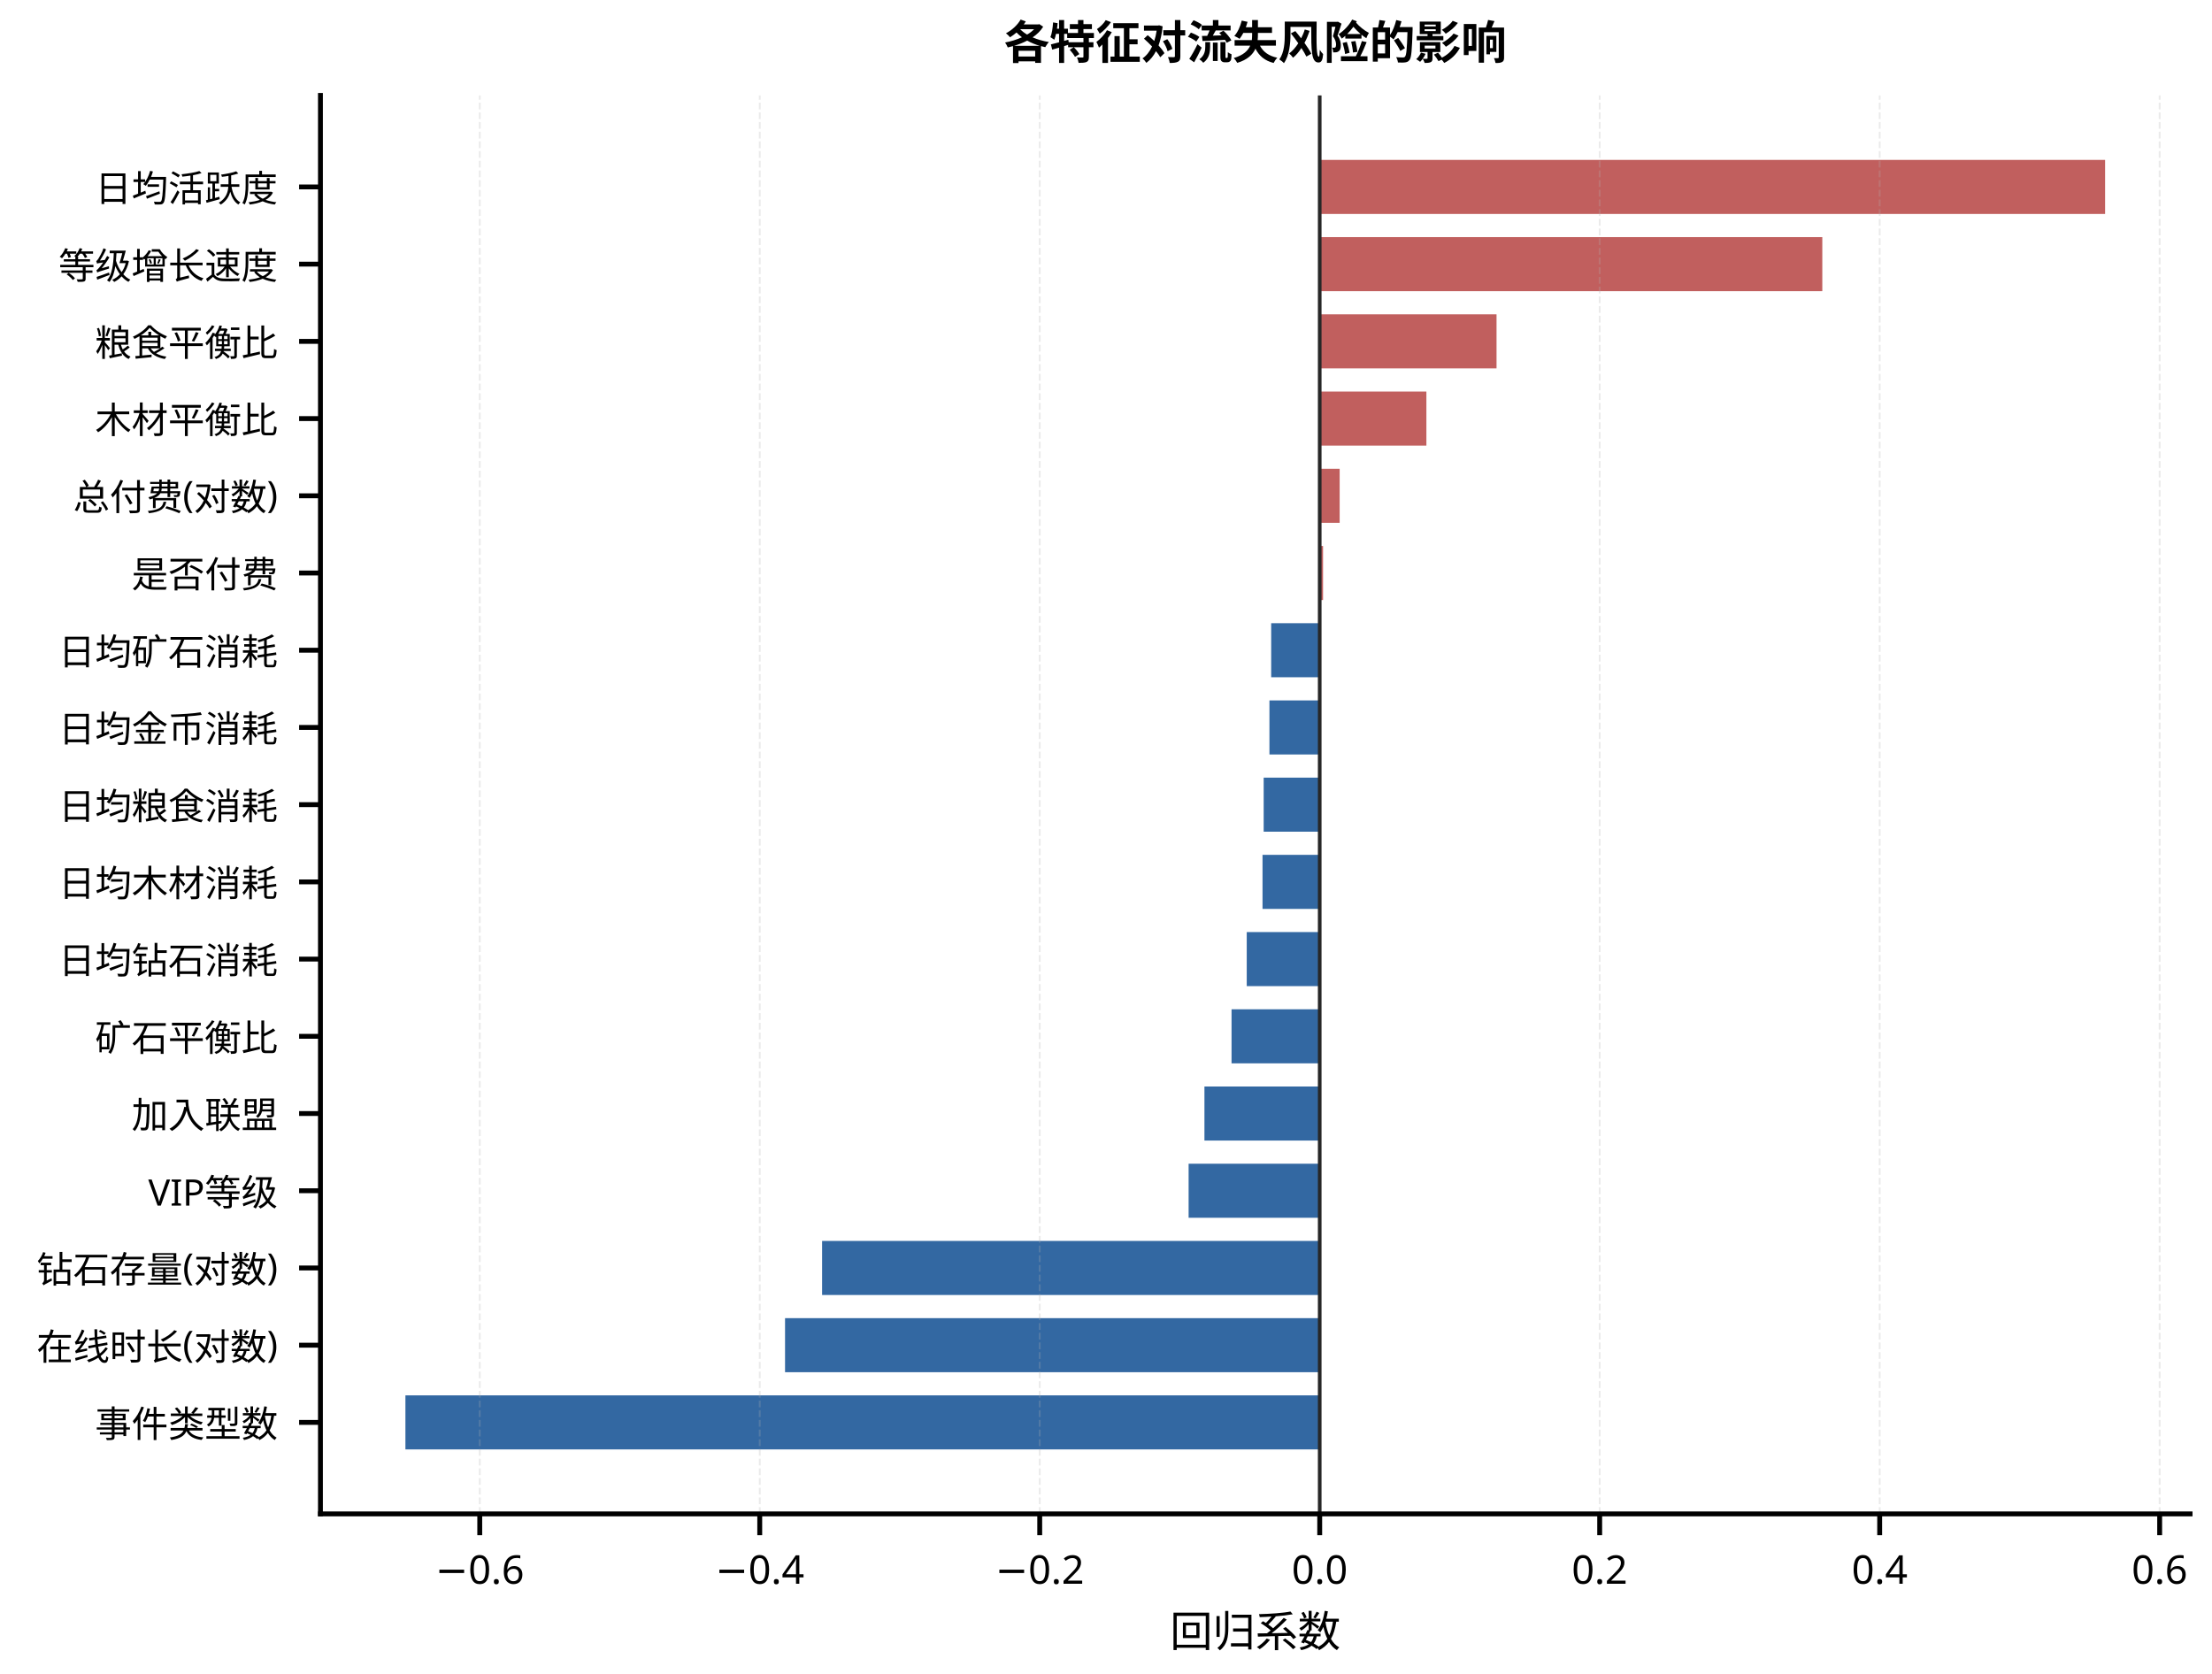
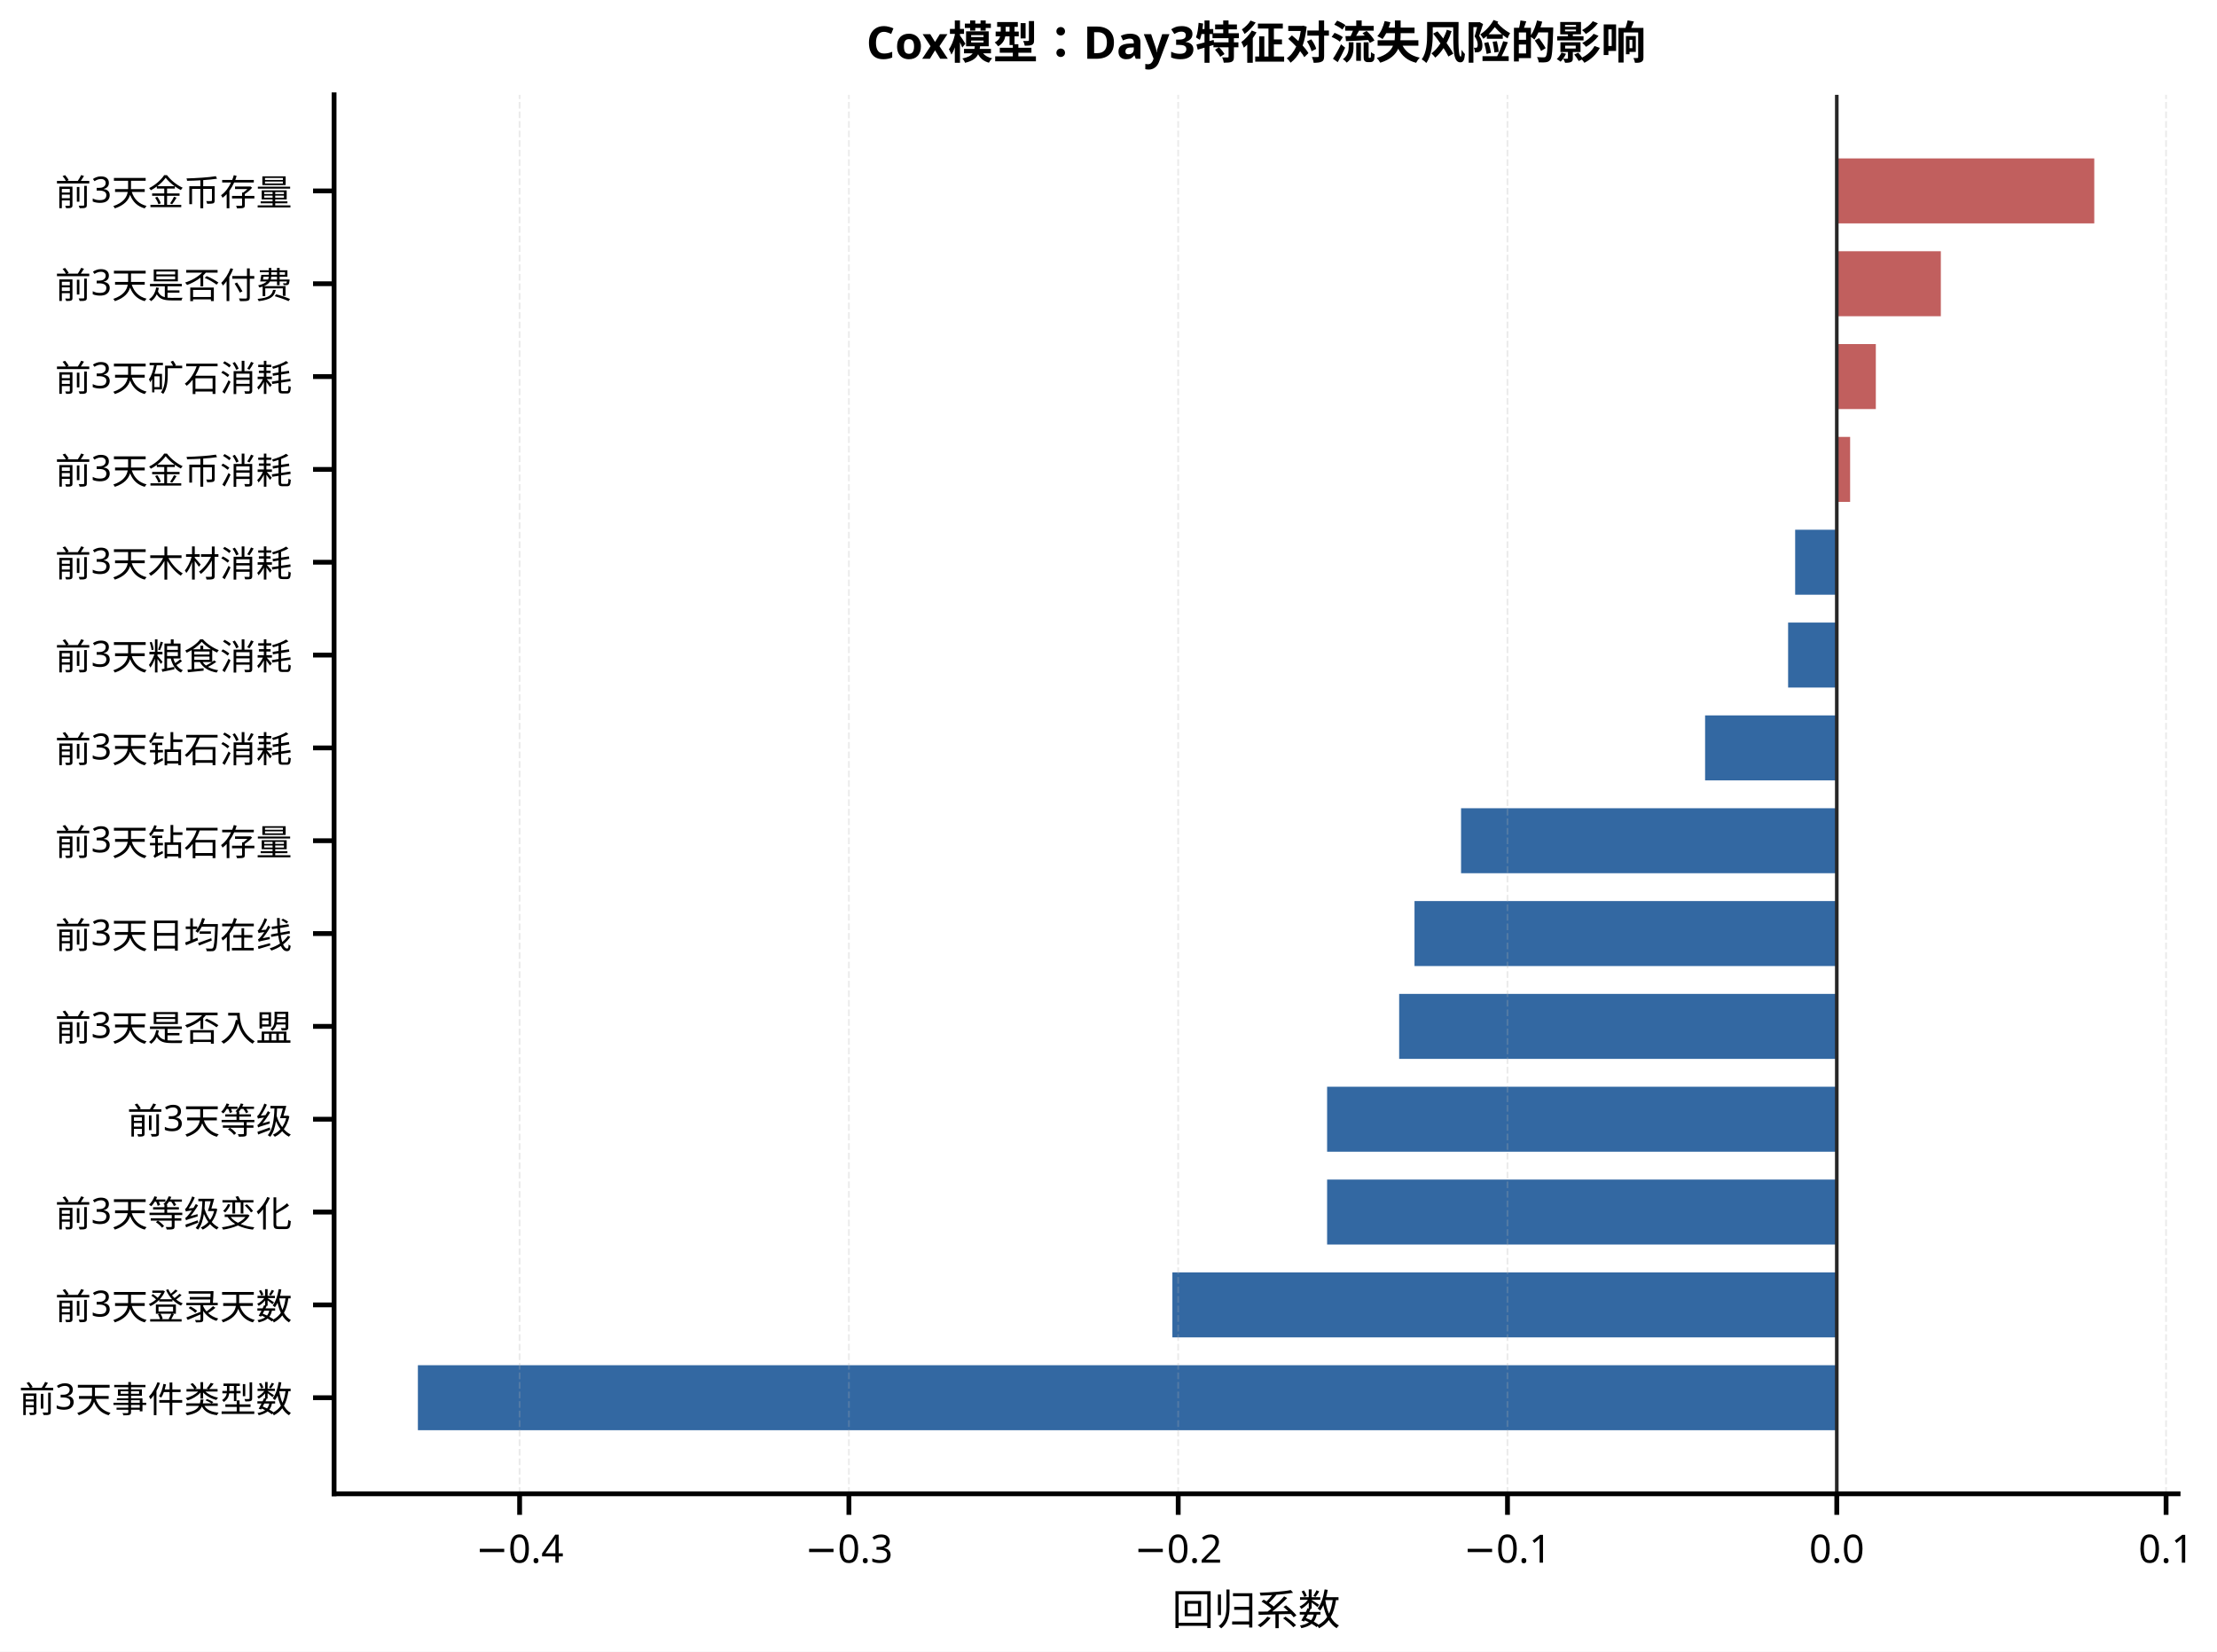
- <svg xmlns="http://www.w3.org/2000/svg" xmlns:xlink="http://www.w3.org/1999/xlink" width="363.1pt" height="274.792pt" viewBox="0 0 363.1 274.792" version="1.1">
+ <svg xmlns="http://www.w3.org/2000/svg" xmlns:xlink="http://www.w3.org/1999/xlink" width="368.977pt" height="274.909pt" viewBox="0 0 368.977 274.909" version="1.1">
  <defs>
    <style type="text/css">*{stroke-linejoin: round; stroke-linecap: butt}</style>
  </defs>
  <g id="figure_1">
    <g id="patch_1">
-       <path d="M 0 274.792  L 363.1 274.792  L 363.1 0  L 0 0  z " style="fill: #ffffff" />
+       <path d="M 0 274.909  L 368.977 274.909  L 368.977 0  L 0 0  z " style="fill: #ffffff" />
    </g>
    <g id="axes_1">
      <g id="patch_2">
-         <path d="M 52.6 248.512  L 359.5 248.512  L 359.5 15.664  L 52.6 15.664  z " style="fill: #ffffff" />
+         <path d="M 55.6 248.63  L 362.5 248.63  L 362.5 15.782  L 55.6 15.782  z " style="fill: #ffffff" />
      </g>
      <g id="patch_3">
-         <path d="M 216.63 237.928  L 66.55 237.928  L 66.55 229.056  L 216.63 229.056  z " clip-path="url(#pca690f336e)" style="fill: #0f4d92; opacity: 0.85" />
+         <path d="M 305.697 238.046  L 69.55 238.046  L 69.55 227.23  L 305.697 227.23  z " clip-path="url(#pf6b7ed64fd)" style="fill: #0f4d92; opacity: 0.85" />
      </g>
      <g id="patch_4">
-         <path d="M 216.63 225.253  L 128.866 225.253  L 128.866 216.38  L 216.63 216.38  z " clip-path="url(#pca690f336e)" style="fill: #0f4d92; opacity: 0.85" />
+         <path d="M 305.697 222.595  L 195.121 222.595  L 195.121 211.779  L 305.697 211.779  z " clip-path="url(#pf6b7ed64fd)" style="fill: #0f4d92; opacity: 0.85" />
      </g>
      <g id="patch_5">
-         <path d="M 216.63 212.578  L 134.948 212.578  L 134.948 203.705  L 216.63 203.705  z " clip-path="url(#pca690f336e)" style="fill: #0f4d92; opacity: 0.85" />
+         <path d="M 305.697 207.143  L 220.871 207.143  L 220.871 196.328  L 305.697 196.328  z " clip-path="url(#pf6b7ed64fd)" style="fill: #0f4d92; opacity: 0.85" />
      </g>
      <g id="patch_6">
-         <path d="M 216.63 199.902  L 195.111 199.902  L 195.111 191.029  L 216.63 191.029  z " clip-path="url(#pca690f336e)" style="fill: #0f4d92; opacity: 0.85" />
+         <path d="M 305.697 191.692  L 220.871 191.692  L 220.871 180.877  L 305.697 180.877  z " clip-path="url(#pf6b7ed64fd)" style="fill: #0f4d92; opacity: 0.85" />
      </g>
      <g id="patch_7">
-         <path d="M 216.63 187.227  L 197.709 187.227  L 197.709 178.354  L 216.63 178.354  z " clip-path="url(#pca690f336e)" style="fill: #0f4d92; opacity: 0.85" />
+         <path d="M 305.697 176.241  L 232.865 176.241  L 232.865 165.425  L 305.697 165.425  z " clip-path="url(#pf6b7ed64fd)" style="fill: #0f4d92; opacity: 0.85" />
      </g>
      <g id="patch_8">
-         <path d="M 216.63 174.551  L 202.158 174.551  L 202.158 165.678  L 216.63 165.678  z " clip-path="url(#pca690f336e)" style="fill: #0f4d92; opacity: 0.85" />
+         <path d="M 305.697 160.79  L 235.418 160.79  L 235.418 149.974  L 305.697 149.974  z " clip-path="url(#pf6b7ed64fd)" style="fill: #0f4d92; opacity: 0.85" />
      </g>
      <g id="patch_9">
-         <path d="M 216.63 161.876  L 204.653 161.876  L 204.653 153.003  L 216.63 153.003  z " clip-path="url(#pca690f336e)" style="fill: #0f4d92; opacity: 0.85" />
+         <path d="M 305.697 145.339  L 243.165 145.339  L 243.165 134.523  L 305.697 134.523  z " clip-path="url(#pf6b7ed64fd)" style="fill: #0f4d92; opacity: 0.85" />
      </g>
      <g id="patch_10">
-         <path d="M 216.63 149.2  L 207.243 149.2  L 207.243 140.327  L 216.63 140.327  z " clip-path="url(#pca690f336e)" style="fill: #0f4d92; opacity: 0.85" />
+         <path d="M 305.697 129.888  L 283.78 129.888  L 283.78 119.072  L 305.697 119.072  z " clip-path="url(#pf6b7ed64fd)" style="fill: #0f4d92; opacity: 0.85" />
      </g>
      <g id="patch_11">
-         <path d="M 216.63 136.525  L 207.432 136.525  L 207.432 127.652  L 216.63 127.652  z " clip-path="url(#pca690f336e)" style="fill: #0f4d92; opacity: 0.85" />
+         <path d="M 305.697 114.437  L 297.596 114.437  L 297.596 103.621  L 305.697 103.621  z " clip-path="url(#pf6b7ed64fd)" style="fill: #0f4d92; opacity: 0.85" />
      </g>
      <g id="patch_12">
-         <path d="M 216.63 123.849  L 208.378 123.849  L 208.378 114.977  L 216.63 114.977  z " clip-path="url(#pca690f336e)" style="fill: #0f4d92; opacity: 0.85" />
+         <path d="M 305.697 98.986  L 298.769 98.986  L 298.769 88.17  L 305.697 88.17  z " clip-path="url(#pf6b7ed64fd)" style="fill: #0f4d92; opacity: 0.85" />
      </g>
      <g id="patch_13">
-         <path d="M 216.63 111.174  L 208.664 111.174  L 208.664 102.301  L 216.63 102.301  z " clip-path="url(#pca690f336e)" style="fill: #0f4d92; opacity: 0.85" />
+         <path d="M 305.697 83.535  L 307.917 83.535  L 307.917 72.719  L 305.697 72.719  z " clip-path="url(#pf6b7ed64fd)" style="fill: #b64342; opacity: 0.85" />
      </g>
      <g id="patch_14">
-         <path d="M 216.63 98.499  L 217.177 98.499  L 217.177 89.626  L 216.63 89.626  z " clip-path="url(#pca690f336e)" style="fill: #b64342; opacity: 0.85" />
+         <path d="M 305.697 68.084  L 312.195 68.084  L 312.195 57.268  L 305.697 57.268  z " clip-path="url(#pf6b7ed64fd)" style="fill: #b64342; opacity: 0.85" />
      </g>
      <g id="patch_15">
-         <path d="M 216.63 85.823  L 219.904 85.823  L 219.904 76.95  L 216.63 76.95  z " clip-path="url(#pca690f336e)" style="fill: #b64342; opacity: 0.85" />
+         <path d="M 305.697 52.633  L 323.014 52.633  L 323.014 41.817  L 305.697 41.817  z " clip-path="url(#pf6b7ed64fd)" style="fill: #b64342; opacity: 0.85" />
      </g>
      <g id="patch_16">
-         <path d="M 216.63 73.148  L 234.142 73.148  L 234.142 64.275  L 216.63 64.275  z " clip-path="url(#pca690f336e)" style="fill: #b64342; opacity: 0.85" />
-       </g>
-       <g id="patch_17">
-         <path d="M 216.63 60.472  L 245.657 60.472  L 245.657 51.599  L 216.63 51.599  z " clip-path="url(#pca690f336e)" style="fill: #b64342; opacity: 0.85" />
-       </g>
-       <g id="patch_18">
-         <path d="M 216.63 47.797  L 299.131 47.797  L 299.131 38.924  L 216.63 38.924  z " clip-path="url(#pca690f336e)" style="fill: #b64342; opacity: 0.85" />
-       </g>
-       <g id="patch_19">
-         <path d="M 216.63 35.121  L 345.55 35.121  L 345.55 26.248  L 216.63 26.248  z " clip-path="url(#pca690f336e)" style="fill: #b64342; opacity: 0.85" />
+         <path d="M 305.697 37.181  L 348.55 37.181  L 348.55 26.366  L 305.697 26.366  z " clip-path="url(#pf6b7ed64fd)" style="fill: #b64342; opacity: 0.85" />
      </g>
      <g id="matplotlib.axis_1">
        <g id="xtick_1">
          <g id="line2d_1">
-             <path d="M 78.751 248.512  L 78.751 15.664  " clip-path="url(#pca690f336e)" style="fill: none; stroke-dasharray: 1.11,0.48; stroke-dashoffset: 0; stroke: #b0b0b0; stroke-opacity: 0.25; stroke-width: 0.3" />
+             <path d="M 86.48 248.63  L 86.48 15.782  " clip-path="url(#pf6b7ed64fd)" style="fill: none; stroke-dasharray: 1.11,0.48; stroke-dashoffset: 0; stroke: #b0b0b0; stroke-opacity: 0.25; stroke-width: 0.3" />
          </g>
          <g id="line2d_2">
            <defs>
-               <path id="mbbaf8c9434" d="M 0 0  L 0 3.5  " style="stroke: #000000; stroke-width: 0.8" />
+               <path id="m5542399eef" d="M 0 0  L 0 3.5  " style="stroke: #000000; stroke-width: 0.8" />
            </defs>
            <g>
-               <use xlink:href="#mbbaf8c9434" x="78.751" y="248.512" style="stroke: #000000; stroke-width: 0.8" />
+               <use xlink:href="#m5542399eef" x="86.48" y="248.63" style="stroke: #000000; stroke-width: 0.8" />
            </g>
          </g>
          <g id="text_1">
-             <text style="font-size: 6.5px; font-family: 'SimHei', 'Microsoft YaHei', sans-serif; text-anchor: middle" x="78.751" y="259.981" transform="rotate(-0 78.75148 259.9812)">−0.6</text>
+             <text style="font-size: 6.5px; font-family: 'SimHei', 'Microsoft YaHei', sans-serif; text-anchor: middle" x="86.48" y="260.098" transform="rotate(-0 86.48019 260.0984)">−0.4</text>
          </g>
        </g>
        <g id="xtick_2">
          <g id="line2d_3">
-             <path d="M 124.711 248.512  L 124.711 15.664  " clip-path="url(#pca690f336e)" style="fill: none; stroke-dasharray: 1.11,0.48; stroke-dashoffset: 0; stroke: #b0b0b0; stroke-opacity: 0.25; stroke-width: 0.3" />
+             <path d="M 141.284 248.63  L 141.284 15.782  " clip-path="url(#pf6b7ed64fd)" style="fill: none; stroke-dasharray: 1.11,0.48; stroke-dashoffset: 0; stroke: #b0b0b0; stroke-opacity: 0.25; stroke-width: 0.3" />
          </g>
          <g id="line2d_4">
            <g>
-               <use xlink:href="#mbbaf8c9434" x="124.711" y="248.512" style="stroke: #000000; stroke-width: 0.8" />
+               <use xlink:href="#m5542399eef" x="141.284" y="248.63" style="stroke: #000000; stroke-width: 0.8" />
            </g>
          </g>
          <g id="text_2">
-             <text style="font-size: 6.5px; font-family: 'SimHei', 'Microsoft YaHei', sans-serif; text-anchor: middle" x="124.711" y="259.981" transform="rotate(-0 124.7108 259.9812)">−0.4</text>
+             <text style="font-size: 6.5px; font-family: 'SimHei', 'Microsoft YaHei', sans-serif; text-anchor: middle" x="141.284" y="260.098" transform="rotate(-0 141.2845 260.0984)">−0.3</text>
          </g>
        </g>
        <g id="xtick_3">
          <g id="line2d_5">
-             <path d="M 170.67 248.512  L 170.67 15.664  " clip-path="url(#pca690f336e)" style="fill: none; stroke-dasharray: 1.11,0.48; stroke-dashoffset: 0; stroke: #b0b0b0; stroke-opacity: 0.25; stroke-width: 0.3" />
+             <path d="M 196.089 248.63  L 196.089 15.782  " clip-path="url(#pf6b7ed64fd)" style="fill: none; stroke-dasharray: 1.11,0.48; stroke-dashoffset: 0; stroke: #b0b0b0; stroke-opacity: 0.25; stroke-width: 0.3" />
          </g>
          <g id="line2d_6">
            <g>
-               <use xlink:href="#mbbaf8c9434" x="170.67" y="248.512" style="stroke: #000000; stroke-width: 0.8" />
+               <use xlink:href="#m5542399eef" x="196.089" y="248.63" style="stroke: #000000; stroke-width: 0.8" />
            </g>
          </g>
          <g id="text_3">
-             <text style="font-size: 6.5px; font-family: 'SimHei', 'Microsoft YaHei', sans-serif; text-anchor: middle" x="170.67" y="259.981" transform="rotate(-0 170.6702 259.9812)">−0.2</text>
+             <text style="font-size: 6.5px; font-family: 'SimHei', 'Microsoft YaHei', sans-serif; text-anchor: middle" x="196.089" y="260.098" transform="rotate(-0 196.0887 260.0984)">−0.2</text>
          </g>
        </g>
        <g id="xtick_4">
          <g id="line2d_7">
-             <path d="M 216.63 248.512  L 216.63 15.664  " clip-path="url(#pca690f336e)" style="fill: none; stroke-dasharray: 1.11,0.48; stroke-dashoffset: 0; stroke: #b0b0b0; stroke-opacity: 0.25; stroke-width: 0.3" />
+             <path d="M 250.893 248.63  L 250.893 15.782  " clip-path="url(#pf6b7ed64fd)" style="fill: none; stroke-dasharray: 1.11,0.48; stroke-dashoffset: 0; stroke: #b0b0b0; stroke-opacity: 0.25; stroke-width: 0.3" />
          </g>
          <g id="line2d_8">
            <g>
-               <use xlink:href="#mbbaf8c9434" x="216.63" y="248.512" style="stroke: #000000; stroke-width: 0.8" />
+               <use xlink:href="#m5542399eef" x="250.893" y="248.63" style="stroke: #000000; stroke-width: 0.8" />
            </g>
          </g>
          <g id="text_4">
-             <text style="font-size: 6.5px; font-family: 'SimHei', 'Microsoft YaHei', sans-serif; text-anchor: middle" x="216.63" y="259.981" transform="rotate(-0 216.6296 259.9812)">0.0</text>
+             <text style="font-size: 6.5px; font-family: 'SimHei', 'Microsoft YaHei', sans-serif; text-anchor: middle" x="250.893" y="260.098" transform="rotate(-0 250.893 260.0984)">−0.1</text>
          </g>
        </g>
        <g id="xtick_5">
          <g id="line2d_9">
-             <path d="M 262.589 248.512  L 262.589 15.664  " clip-path="url(#pca690f336e)" style="fill: none; stroke-dasharray: 1.11,0.48; stroke-dashoffset: 0; stroke: #b0b0b0; stroke-opacity: 0.25; stroke-width: 0.3" />
+             <path d="M 305.697 248.63  L 305.697 15.782  " clip-path="url(#pf6b7ed64fd)" style="fill: none; stroke-dasharray: 1.11,0.48; stroke-dashoffset: 0; stroke: #b0b0b0; stroke-opacity: 0.25; stroke-width: 0.3" />
          </g>
          <g id="line2d_10">
            <g>
-               <use xlink:href="#mbbaf8c9434" x="262.589" y="248.512" style="stroke: #000000; stroke-width: 0.8" />
+               <use xlink:href="#m5542399eef" x="305.697" y="248.63" style="stroke: #000000; stroke-width: 0.8" />
            </g>
          </g>
          <g id="text_5">
-             <text style="font-size: 6.5px; font-family: 'SimHei', 'Microsoft YaHei', sans-serif; text-anchor: middle" x="262.589" y="259.981" transform="rotate(-0 262.5889 259.9812)">0.2</text>
+             <text style="font-size: 6.5px; font-family: 'SimHei', 'Microsoft YaHei', sans-serif; text-anchor: middle" x="305.697" y="260.098" transform="rotate(-0 305.6973 260.0984)">0.0</text>
          </g>
        </g>
        <g id="xtick_6">
          <g id="line2d_11">
-             <path d="M 308.548 248.512  L 308.548 15.664  " clip-path="url(#pca690f336e)" style="fill: none; stroke-dasharray: 1.11,0.48; stroke-dashoffset: 0; stroke: #b0b0b0; stroke-opacity: 0.25; stroke-width: 0.3" />
+             <path d="M 360.502 248.63  L 360.502 15.782  " clip-path="url(#pf6b7ed64fd)" style="fill: none; stroke-dasharray: 1.11,0.48; stroke-dashoffset: 0; stroke: #b0b0b0; stroke-opacity: 0.25; stroke-width: 0.3" />
          </g>
          <g id="line2d_12">
            <g>
-               <use xlink:href="#mbbaf8c9434" x="308.548" y="248.512" style="stroke: #000000; stroke-width: 0.8" />
+               <use xlink:href="#m5542399eef" x="360.502" y="248.63" style="stroke: #000000; stroke-width: 0.8" />
            </g>
          </g>
          <g id="text_6">
-             <text style="font-size: 6.5px; font-family: 'SimHei', 'Microsoft YaHei', sans-serif; text-anchor: middle" x="308.548" y="259.981" transform="rotate(-0 308.5483 259.9812)">0.4</text>
-           </g>
-         </g>
-         <g id="xtick_7">
-           <g id="line2d_13">
-             <path d="M 354.508 248.512  L 354.508 15.664  " clip-path="url(#pca690f336e)" style="fill: none; stroke-dasharray: 1.11,0.48; stroke-dashoffset: 0; stroke: #b0b0b0; stroke-opacity: 0.25; stroke-width: 0.3" />
-           </g>
-           <g id="line2d_14">
-             <g>
-               <use xlink:href="#mbbaf8c9434" x="354.508" y="248.512" style="stroke: #000000; stroke-width: 0.8" />
-             </g>
-           </g>
-           <g id="text_7">
-             <text style="font-size: 6.5px; font-family: 'SimHei', 'Microsoft YaHei', sans-serif; text-anchor: middle" x="354.508" y="259.981" transform="rotate(-0 354.5077 259.9812)">0.6</text>
-           </g>
-         </g>
-         <g id="text_8">
-           <text style="font-size: 7px; font-family: 'SimHei', 'Microsoft YaHei', sans-serif; text-anchor: middle" x="206.05" y="270.317" transform="rotate(-0 206.05 270.3171)">回归系数</text>
+             <text style="font-size: 6.5px; font-family: 'SimHei', 'Microsoft YaHei', sans-serif; text-anchor: middle" x="360.502" y="260.098" transform="rotate(-0 360.5016 260.0984)">0.1</text>
+           </g>
+         </g>
+         <g id="text_7">
+           <text style="font-size: 7px; font-family: 'SimHei', 'Microsoft YaHei', sans-serif; text-anchor: middle" x="209.05" y="270.434" transform="rotate(-0 209.05 270.4343)">回归系数</text>
        </g>
      </g>
      <g id="matplotlib.axis_2">
        <g id="ytick_1">
+           <g id="line2d_13">
+             <defs>
+               <path id="m5157fb17d8" d="M 0 0  L -3.5 0  " style="stroke: #000000; stroke-width: 0.8" />
+             </defs>
+             <g>
+               <use xlink:href="#m5157fb17d8" x="55.6" y="232.638" style="stroke: #000000; stroke-width: 0.8" />
+             </g>
+           </g>
+           <g id="text_8">
+             <text style="font-size: 6px; font-family: 'SimHei', 'Microsoft YaHei', sans-serif; text-anchor: end" x="48.6" y="235.075" transform="rotate(-0 48.6 235.0753)">前3天事件类型数</text>
+           </g>
+         </g>
+         <g id="ytick_2">
+           <g id="line2d_14">
+             <g>
+               <use xlink:href="#m5157fb17d8" x="55.6" y="217.187" style="stroke: #000000; stroke-width: 0.8" />
+             </g>
+           </g>
+           <g id="text_9">
+             <text style="font-size: 6px; font-family: 'SimHei', 'Microsoft YaHei', sans-serif; text-anchor: end" x="48.6" y="219.612" transform="rotate(-0 48.6 219.6124)">前3天登录天数</text>
+           </g>
+         </g>
+         <g id="ytick_3">
          <g id="line2d_15">
-             <defs>
-               <path id="m8bf731467e" d="M 0 0  L -3.5 0  " style="stroke: #000000; stroke-width: 0.8" />
-             </defs>
-             <g>
-               <use xlink:href="#m8bf731467e" x="52.6" y="233.492" style="stroke: #000000; stroke-width: 0.8" />
-             </g>
-           </g>
-           <g id="text_9">
-             <text style="font-size: 6px; font-family: 'SimHei', 'Microsoft YaHei', sans-serif; text-anchor: end" x="45.6" y="235.906" transform="rotate(-0 45.6 235.9061)">事件类型数</text>
-           </g>
-         </g>
-         <g id="ytick_2">
+             <g>
+               <use xlink:href="#m5157fb17d8" x="55.6" y="201.736" style="stroke: #000000; stroke-width: 0.8" />
+             </g>
+           </g>
+           <g id="text_10">
+             <text style="font-size: 6px; font-family: 'SimHei', 'Microsoft YaHei', sans-serif; text-anchor: end" x="48.6" y="204.173" transform="rotate(-0 48.6 204.1731)">前3天等级变化</text>
+           </g>
+         </g>
+         <g id="ytick_4">
          <g id="line2d_16">
            <g>
-               <use xlink:href="#m8bf731467e" x="52.6" y="220.817" style="stroke: #000000; stroke-width: 0.8" />
-             </g>
-           </g>
-           <g id="text_10">
-             <text style="font-size: 6px; font-family: 'SimHei', 'Microsoft YaHei', sans-serif; text-anchor: end" x="45.6" y="223.254" transform="rotate(-0 45.6 223.2541)">在线时长(对数)</text>
-           </g>
-         </g>
-         <g id="ytick_3">
+               <use xlink:href="#m5157fb17d8" x="55.6" y="186.284" style="stroke: #000000; stroke-width: 0.8" />
+             </g>
+           </g>
+           <g id="text_11">
+             <text style="font-size: 6px; font-family: 'SimHei', 'Microsoft YaHei', sans-serif; text-anchor: end" x="48.6" y="188.722" transform="rotate(-0 48.6 188.722)">前3天等级</text>
+           </g>
+         </g>
+         <g id="ytick_5">
          <g id="line2d_17">
            <g>
-               <use xlink:href="#m8bf731467e" x="52.6" y="208.141" style="stroke: #000000; stroke-width: 0.8" />
-             </g>
-           </g>
-           <g id="text_11">
-             <text style="font-size: 6px; font-family: 'SimHei', 'Microsoft YaHei', sans-serif; text-anchor: end" x="45.6" y="210.555" transform="rotate(-0 45.6 210.5552)">钻石存量(对数)</text>
-           </g>
-         </g>
-         <g id="ytick_4">
+               <use xlink:href="#m5157fb17d8" x="55.6" y="170.833" style="stroke: #000000; stroke-width: 0.8" />
+             </g>
+           </g>
+           <g id="text_12">
+             <text style="font-size: 6px; font-family: 'SimHei', 'Microsoft YaHei', sans-serif; text-anchor: end" x="48.6" y="173.247" transform="rotate(-0 48.6 173.2474)">前3天是否入盟</text>
+           </g>
+         </g>
+         <g id="ytick_6">
          <g id="line2d_18">
            <g>
-               <use xlink:href="#m8bf731467e" x="52.6" y="195.466" style="stroke: #000000; stroke-width: 0.8" />
-             </g>
-           </g>
-           <g id="text_12">
-             <text style="font-size: 6px; font-family: 'SimHei', 'Microsoft YaHei', sans-serif; text-anchor: end" x="45.6" y="197.903" transform="rotate(-0 45.6 197.9032)">VIP等级</text>
-           </g>
-         </g>
-         <g id="ytick_5">
+               <use xlink:href="#m5157fb17d8" x="55.6" y="155.382" style="stroke: #000000; stroke-width: 0.8" />
+             </g>
+           </g>
+           <g id="text_13">
+             <text style="font-size: 6px; font-family: 'SimHei', 'Microsoft YaHei', sans-serif; text-anchor: end" x="48.6" y="157.843" transform="rotate(-0 48.6 157.8432)">前3天日均在线</text>
+           </g>
+         </g>
+         <g id="ytick_7">
          <g id="line2d_19">
            <g>
-               <use xlink:href="#m8bf731467e" x="52.6" y="182.79" style="stroke: #000000; stroke-width: 0.8" />
-             </g>
-           </g>
-           <g id="text_13">
-             <text style="font-size: 6px; font-family: 'SimHei', 'Microsoft YaHei', sans-serif; text-anchor: end" x="45.6" y="185.181" transform="rotate(-0 45.6 185.1809)">加入联盟</text>
-           </g>
-         </g>
-         <g id="ytick_6">
+               <use xlink:href="#m5157fb17d8" x="55.6" y="139.931" style="stroke: #000000; stroke-width: 0.8" />
+             </g>
+           </g>
+           <g id="text_14">
+             <text style="font-size: 6px; font-family: 'SimHei', 'Microsoft YaHei', sans-serif; text-anchor: end" x="48.6" y="142.357" transform="rotate(-0 48.6 142.357)">前3天钻石存量</text>
+           </g>
+         </g>
+         <g id="ytick_8">
          <g id="line2d_20">
            <g>
-               <use xlink:href="#m8bf731467e" x="52.6" y="170.115" style="stroke: #000000; stroke-width: 0.8" />
-             </g>
-           </g>
-           <g id="text_14">
-             <text style="font-size: 6px; font-family: 'SimHei', 'Microsoft YaHei', sans-serif; text-anchor: end" x="45.6" y="172.529" transform="rotate(-0 45.6 172.5289)">矿石平衡比</text>
-           </g>
-         </g>
-         <g id="ytick_7">
+               <use xlink:href="#m5157fb17d8" x="55.6" y="124.48" style="stroke: #000000; stroke-width: 0.8" />
+             </g>
+           </g>
+           <g id="text_15">
+             <text style="font-size: 6px; font-family: 'SimHei', 'Microsoft YaHei', sans-serif; text-anchor: end" x="48.6" y="126.894" transform="rotate(-0 48.6 126.8942)">前3天钻石消耗</text>
+           </g>
+         </g>
+         <g id="ytick_9">
          <g id="line2d_21">
            <g>
-               <use xlink:href="#m8bf731467e" x="52.6" y="157.439" style="stroke: #000000; stroke-width: 0.8" />
-             </g>
-           </g>
-           <g id="text_15">
-             <text style="font-size: 6px; font-family: 'SimHei', 'Microsoft YaHei', sans-serif; text-anchor: end" x="45.6" y="159.818" transform="rotate(-0 45.6 159.8183)">日均钻石消耗</text>
-           </g>
-         </g>
-         <g id="ytick_8">
+               <use xlink:href="#m5157fb17d8" x="55.6" y="109.029" style="stroke: #000000; stroke-width: 0.8" />
+             </g>
+           </g>
+           <g id="text_16">
+             <text style="font-size: 6px; font-family: 'SimHei', 'Microsoft YaHei', sans-serif; text-anchor: end" x="48.6" y="111.455" transform="rotate(-0 48.6 111.4548)">前3天粮食消耗</text>
+           </g>
+         </g>
+         <g id="ytick_10">
          <g id="line2d_22">
            <g>
-               <use xlink:href="#m8bf731467e" x="52.6" y="144.764" style="stroke: #000000; stroke-width: 0.8" />
-             </g>
-           </g>
-           <g id="text_16">
-             <text style="font-size: 6px; font-family: 'SimHei', 'Microsoft YaHei', sans-serif; text-anchor: end" x="45.6" y="147.143" transform="rotate(-0 45.6 147.1428)">日均木材消耗</text>
-           </g>
-         </g>
-         <g id="ytick_9">
+               <use xlink:href="#m5157fb17d8" x="55.6" y="93.578" style="stroke: #000000; stroke-width: 0.8" />
+             </g>
+           </g>
+           <g id="text_17">
+             <text style="font-size: 6px; font-family: 'SimHei', 'Microsoft YaHei', sans-serif; text-anchor: end" x="48.6" y="95.992" transform="rotate(-0 48.6 95.99197)">前3天木材消耗</text>
+           </g>
+         </g>
+         <g id="ytick_11">
          <g id="line2d_23">
            <g>
-               <use xlink:href="#m8bf731467e" x="52.6" y="132.088" style="stroke: #000000; stroke-width: 0.8" />
-             </g>
-           </g>
-           <g id="text_17">
-             <text style="font-size: 6px; font-family: 'SimHei', 'Microsoft YaHei', sans-serif; text-anchor: end" x="45.6" y="134.503" transform="rotate(-0 45.6 134.5025)">日均粮食消耗</text>
-           </g>
-         </g>
-         <g id="ytick_10">
+               <use xlink:href="#m5157fb17d8" x="55.6" y="78.127" style="stroke: #000000; stroke-width: 0.8" />
+             </g>
+           </g>
+           <g id="text_18">
+             <text style="font-size: 6px; font-family: 'SimHei', 'Microsoft YaHei', sans-serif; text-anchor: end" x="48.6" y="80.541" transform="rotate(-0 48.6 80.54087)">前3天金币消耗</text>
+           </g>
+         </g>
+         <g id="ytick_12">
          <g id="line2d_24">
            <g>
-               <use xlink:href="#m8bf731467e" x="52.6" y="119.413" style="stroke: #000000; stroke-width: 0.8" />
-             </g>
-           </g>
-           <g id="text_18">
-             <text style="font-size: 6px; font-family: 'SimHei', 'Microsoft YaHei', sans-serif; text-anchor: end" x="45.6" y="121.804" transform="rotate(-0 45.6 121.8036)">日均金币消耗</text>
-           </g>
-         </g>
-         <g id="ytick_11">
+               <use xlink:href="#m5157fb17d8" x="55.6" y="62.676" style="stroke: #000000; stroke-width: 0.8" />
+             </g>
+           </g>
+           <g id="text_19">
+             <text style="font-size: 6px; font-family: 'SimHei', 'Microsoft YaHei', sans-serif; text-anchor: end" x="48.6" y="65.101" transform="rotate(-0 48.6 65.10149)">前3天矿石消耗</text>
+           </g>
+         </g>
+         <g id="ytick_13">
          <g id="line2d_25">
            <g>
-               <use xlink:href="#m8bf731467e" x="52.6" y="106.738" style="stroke: #000000; stroke-width: 0.8" />
-             </g>
-           </g>
-           <g id="text_19">
-             <text style="font-size: 6px; font-family: 'SimHei', 'Microsoft YaHei', sans-serif; text-anchor: end" x="45.6" y="109.152" transform="rotate(-0 45.6 109.1516)">日均矿石消耗</text>
-           </g>
-         </g>
-         <g id="ytick_12">
+               <use xlink:href="#m5157fb17d8" x="55.6" y="47.225" style="stroke: #000000; stroke-width: 0.8" />
+             </g>
+           </g>
+           <g id="text_20">
+             <text style="font-size: 6px; font-family: 'SimHei', 'Microsoft YaHei', sans-serif; text-anchor: end" x="48.6" y="49.639" transform="rotate(-0 48.6 49.63868)">前3天是否付费</text>
+           </g>
+         </g>
+         <g id="ytick_14">
          <g id="line2d_26">
            <g>
-               <use xlink:href="#m8bf731467e" x="52.6" y="94.062" style="stroke: #000000; stroke-width: 0.8" />
-             </g>
-           </g>
-           <g id="text_20">
-             <text style="font-size: 6px; font-family: 'SimHei', 'Microsoft YaHei', sans-serif; text-anchor: end" x="45.6" y="96.441" transform="rotate(-0 45.6 96.44101)">是否付费</text>
-           </g>
-         </g>
-         <g id="ytick_13">
-           <g id="line2d_27">
-             <g>
-               <use xlink:href="#m8bf731467e" x="52.6" y="81.387" style="stroke: #000000; stroke-width: 0.8" />
+               <use xlink:href="#m5157fb17d8" x="55.6" y="31.774" style="stroke: #000000; stroke-width: 0.8" />
            </g>
          </g>
          <g id="text_21">
-             <text style="font-size: 6px; font-family: 'SimHei', 'Microsoft YaHei', sans-serif; text-anchor: end" x="45.6" y="83.766" transform="rotate(-0 45.6 83.76556)">总付费(对数)</text>
-           </g>
-         </g>
-         <g id="ytick_14">
-           <g id="line2d_28">
-             <g>
-               <use xlink:href="#m8bf731467e" x="52.6" y="68.711" style="stroke: #000000; stroke-width: 0.8" />
-             </g>
-           </g>
-           <g id="text_22">
-             <text style="font-size: 6px; font-family: 'SimHei', 'Microsoft YaHei', sans-serif; text-anchor: end" x="45.6" y="71.114" transform="rotate(-0 45.6 71.11355)">木材平衡比</text>
-           </g>
-         </g>
-         <g id="ytick_15">
-           <g id="line2d_29">
-             <g>
-               <use xlink:href="#m8bf731467e" x="52.6" y="56.036" style="stroke: #000000; stroke-width: 0.8" />
-             </g>
-           </g>
-           <g id="text_23">
-             <text style="font-size: 6px; font-family: 'SimHei', 'Microsoft YaHei', sans-serif; text-anchor: end" x="45.6" y="58.45" transform="rotate(-0 45.6 58.44982)">粮食平衡比</text>
-           </g>
-         </g>
-         <g id="ytick_16">
-           <g id="line2d_30">
-             <g>
-               <use xlink:href="#m8bf731467e" x="52.6" y="43.36" style="stroke: #000000; stroke-width: 0.8" />
-             </g>
-           </g>
-           <g id="text_24">
-             <text style="font-size: 6px; font-family: 'SimHei', 'Microsoft YaHei', sans-serif; text-anchor: end" x="45.6" y="45.798" transform="rotate(-0 45.6 45.79781)">等级增长速度</text>
-           </g>
-         </g>
-         <g id="ytick_17">
-           <g id="line2d_31">
-             <g>
-               <use xlink:href="#m8bf731467e" x="52.6" y="30.685" style="stroke: #000000; stroke-width: 0.8" />
-             </g>
-           </g>
-           <g id="text_25">
-             <text style="font-size: 6px; font-family: 'SimHei', 'Microsoft YaHei', sans-serif; text-anchor: end" x="45.6" y="33.087" transform="rotate(-0 45.6 33.0872)">日均活跃度</text>
-           </g>
-         </g>
-       </g>
-       <g id="line2d_32">
-         <path d="M 216.63 248.512  L 216.63 15.664  " clip-path="url(#pca690f336e)" style="fill: none; stroke: #272727; stroke-width: 0.6; stroke-linecap: square" />
-       </g>
-       <g id="patch_20">
-         <path d="M 52.6 248.512  L 52.6 15.664  " style="fill: none; stroke: #000000; stroke-width: 0.8; stroke-linejoin: miter; stroke-linecap: square" />
-       </g>
-       <g id="patch_21">
-         <path d="M 52.6 248.512  L 359.5 248.512  " style="fill: none; stroke: #000000; stroke-width: 0.8; stroke-linejoin: miter; stroke-linecap: square" />
-       </g>
-       <g id="text_26">
-         <text style="font-weight: 700; font-size: 7.5px; font-family: 'SimHei', 'Microsoft YaHei', sans-serif; text-anchor: middle" x="206.05" y="9.664" transform="rotate(-0 206.05 9.664453)">各特征对流失风险的影响</text>
+             <text style="font-size: 6px; font-family: 'SimHei', 'Microsoft YaHei', sans-serif; text-anchor: end" x="48.6" y="34.199" transform="rotate(-0 48.6 34.19931)">前3天金币存量</text>
+           </g>
+         </g>
+       </g>
+       <g id="line2d_27">
+         <path d="M 305.697 248.63  L 305.697 15.782  " clip-path="url(#pf6b7ed64fd)" style="fill: none; stroke: #272727; stroke-width: 0.6; stroke-linecap: square" />
+       </g>
+       <g id="patch_17">
+         <path d="M 55.6 248.63  L 55.6 15.782  " style="fill: none; stroke: #000000; stroke-width: 0.8; stroke-linejoin: miter; stroke-linecap: square" />
+       </g>
+       <g id="patch_18">
+         <path d="M 55.6 248.63  L 362.5 248.63  " style="fill: none; stroke: #000000; stroke-width: 0.8; stroke-linejoin: miter; stroke-linecap: square" />
+       </g>
+       <g id="text_22">
+         <text style="font-weight: 700; font-size: 7.5px; font-family: 'SimHei', 'Microsoft YaHei', sans-serif; text-anchor: middle" x="209.05" y="9.782" transform="rotate(-0 209.05 9.781641)">Cox模型：Day3特征对流失风险的影响</text>
      </g>
    </g>
  </g>
  <defs>
-     <clipPath id="pca690f336e">
-       <rect x="52.6" y="15.664" width="306.9" height="232.848" />
+     <clipPath id="pf6b7ed64fd">
+       <rect x="55.6" y="15.782" width="306.9" height="232.848" />
    </clipPath>
  </defs>
</svg>
